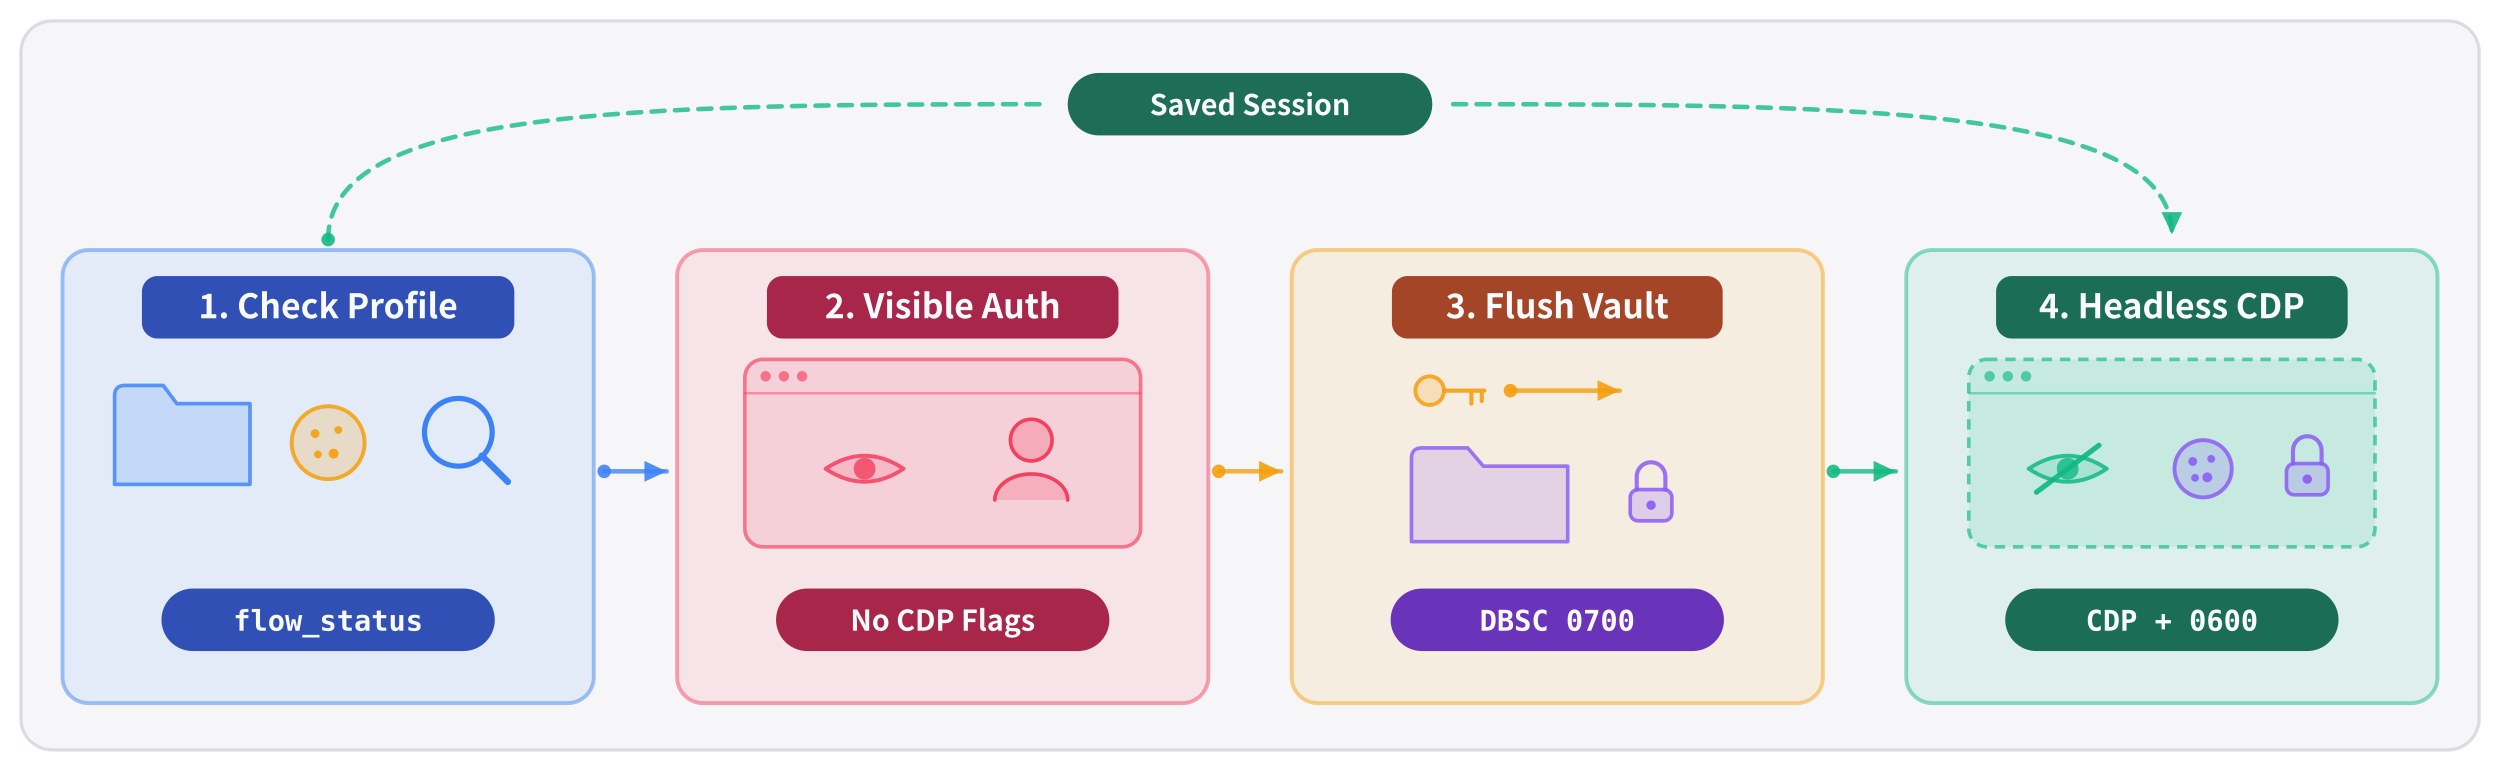
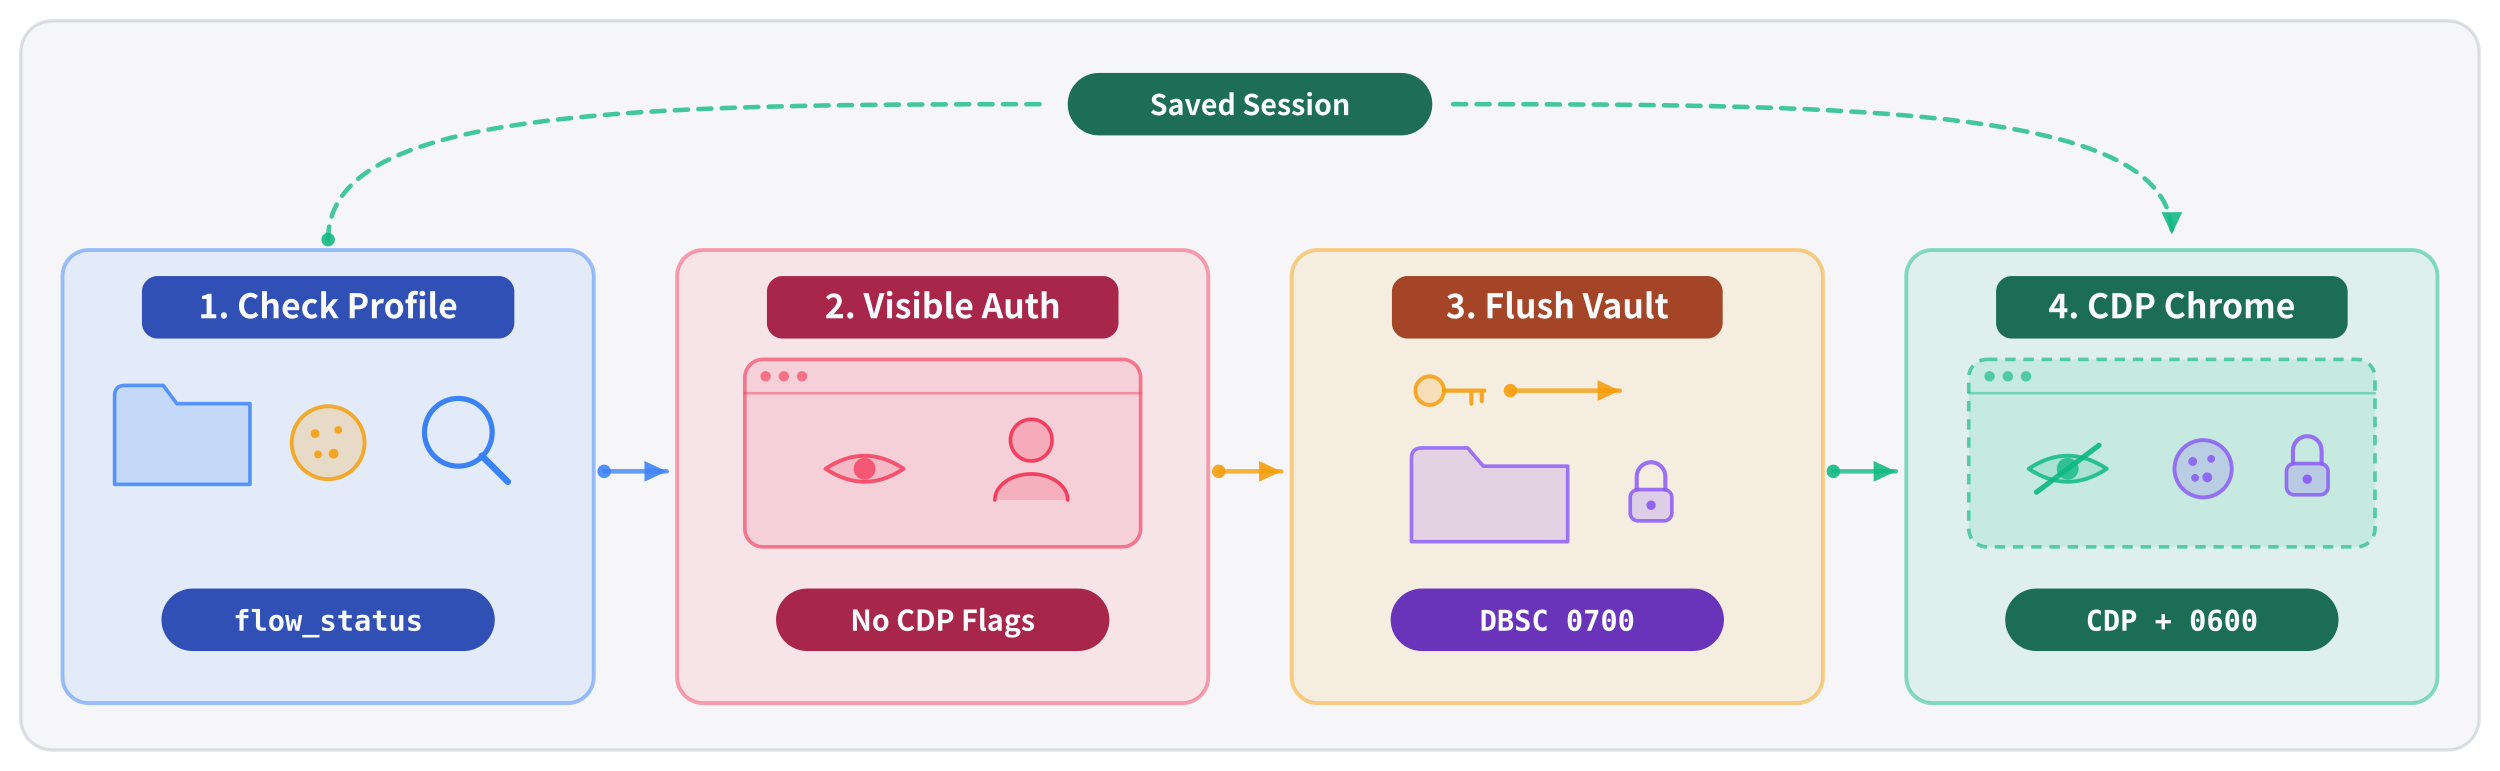
<svg xmlns="http://www.w3.org/2000/svg" viewBox="0 0 960 296" width="100%" role="img" aria-labelledby="svg-title svg-desc">
  <style>
    path, line, polyline, polygon { stroke-linecap: round; stroke-linejoin: round; }
    text { font-family: system-ui, -apple-system, 'Segoe UI', 'PingFang SC', 'Hiragino Sans', 'Noto Sans CJK SC', 'Noto Sans JP', sans-serif; }
    .mono { font-family: ui-monospace, 'SFMono-Regular', Menlo, Consolas, monospace; }
    .h1 { font-size: 13px; font-weight: 700; fill: #f8fafc; }
    .lbl { font-size: 11.5px; font-weight: 600; fill: #f8fafc; }
    .badge { font-size: 11.5px; font-weight: 600; fill: #f8fafc; }
    .pill { font-size: 11px; font-weight: 700; fill: #f8fafc; }
  </style>
  <defs>
    <marker id="arrow-blue" viewBox="0 0 10 10" refX="8.5" refY="5" markerWidth="6.5" markerHeight="6.5" orient="auto-start-reverse">
      <path d="M 1 1.5 L 8.5 5 L 1 8.5 z" fill="#3b82f6" fill-opacity="0.88" />
    </marker>
    <marker id="arrow-teal" viewBox="0 0 10 10" refX="8.5" refY="5" markerWidth="6.5" markerHeight="6.5" orient="auto-start-reverse">
      <path d="M 1 1.5 L 8.5 5 L 1 8.5 z" fill="#10b981" fill-opacity="0.88" />
    </marker>
    <marker id="arrow-amber" viewBox="0 0 10 10" refX="8.5" refY="5" markerWidth="6.5" markerHeight="6.5" orient="auto-start-reverse">
      <path d="M 1 1.5 L 8.5 5 L 1 8.5 z" fill="#f59e0b" fill-opacity="0.88" />
    </marker>
    <marker id="arrow-purple" viewBox="0 0 10 10" refX="8.5" refY="5" markerWidth="6.5" markerHeight="6.5" orient="auto-start-reverse">
      <path d="M 1 1.5 L 8.5 5 L 1 8.5 z" fill="#8b5cf6" fill-opacity="0.88" />
    </marker>
    <marker id="arrow-rose" viewBox="0 0 10 10" refX="8.5" refY="5" markerWidth="6.5" markerHeight="6.5" orient="auto-start-reverse">
      <path d="M 1 1.5 L 8.5 5 L 1 8.5 z" fill="#f43f5e" fill-opacity="0.88" />
    </marker>
    <marker id="arrow-slate" viewBox="0 0 10 10" refX="8.5" refY="5" markerWidth="6.5" markerHeight="6.5" orient="auto-start-reverse">
      <path d="M 1 1.5 L 8.5 5 L 1 8.5 z" fill="#64748b" fill-opacity="0.88" />
    </marker>
  </defs>
  <rect x="8" y="8" width="944" height="280" rx="12" fill="#64748b" fill-opacity="0.06" stroke="#64748b" stroke-opacity="0.22" stroke-width="1.25" />
  <path d="M 126 92 C 126 42, 240 40, 402.0 40" fill="none" stroke="#10b981" stroke-opacity="0.78" stroke-width="1.75" stroke-dasharray="5 4" />
  <circle data-anchor="1" cx="126" cy="92" r="2.6" fill="#10b981" fill-opacity="0.88" />
  <rect data-capsule="1" x="410.0" y="28.0" width="140" height="24.0" rx="12.0" fill="#065f46" fill-opacity="0.90" stroke="none" />
  <text x="480.0" y="44.2" text-anchor="middle" class="pill" fill="#f8fafc">Saved Session</text>
  <path d="M 558.0 40 C 720 40, 834 42, 834 90" fill="none" stroke="#10b981" stroke-opacity="0.78" stroke-width="1.75" marker-end="url(#arrow-teal)" stroke-dasharray="5 4" />
  <rect x="24" y="96" width="204" height="174" rx="10" fill="#3b82f6" fill-opacity="0.1" stroke="#3b82f6" stroke-opacity="0.48" stroke-width="1.5" />
  <rect data-capsule="1" x="54.5" y="106.0" width="143" height="24.0" rx="6.0" fill="#1e40af" fill-opacity="0.90" stroke="none" />
  <text x="126.0" y="122.2" text-anchor="middle" class="h1" fill="#f8fafc">1. Check Profile</text>
  <path d="M 44 152 L 44 186 L 96 186 L 96 155 L 67.9 155 L 62.7 148 L 48 148 Q 44 148 44 152 Z" fill="#3b82f6" fill-opacity="0.18" stroke="#3b82f6" stroke-opacity="0.82" stroke-width="1.4" />
  <circle cx="126" cy="170" r="14" fill="#f59e0b" fill-opacity="0.20" stroke="#f59e0b" stroke-opacity="0.84" stroke-width="1.5" />
  <circle cx="121.0" cy="166.5" r="1.7" fill="#f59e0b" fill-opacity="0.88" />
  <circle cx="129.9" cy="165.1" r="1.5" fill="#f59e0b" fill-opacity="0.88" />
  <circle cx="128.1" cy="174.2" r="1.9" fill="#f59e0b" fill-opacity="0.88" />
  <circle cx="122.1" cy="174.5" r="1.5" fill="#f59e0b" fill-opacity="0.88" />
  <circle cx="176" cy="166" r="13" fill="none" stroke="#3b82f6" stroke-width="2" />
  <line x1="185" y1="175" x2="195" y2="185" stroke="#3b82f6" stroke-width="2.5" />
  <rect data-capsule="1" x="62.0" y="226.0" width="128" height="24.0" rx="12.0" fill="#1e40af" fill-opacity="0.90" stroke="none" />
  <text x="126.0" y="242.2" text-anchor="middle" class="pill mono" fill="#f8fafc">flow_status</text>
  <path d="M 232 181 L 256 181" fill="none" stroke="#3b82f6" stroke-opacity="0.78" stroke-width="1.75" marker-end="url(#arrow-blue)" />
  <circle data-anchor="1" cx="232" cy="181" r="2.6" fill="#3b82f6" fill-opacity="0.88" />
  <rect x="260" y="96" width="204" height="174" rx="10" fill="#f43f5e" fill-opacity="0.1" stroke="#f43f5e" stroke-opacity="0.48" stroke-width="1.5" />
  <rect data-capsule="1" x="294.5" y="106.0" width="135" height="24.0" rx="6.0" fill="#9f1239" fill-opacity="0.90" stroke="none" />
  <text x="362.0" y="122.2" text-anchor="middle" class="h1" fill="#f8fafc">2. Visible Auth</text>
  <rect x="286" y="138" width="152" height="72" rx="7" fill="#f43f5e" fill-opacity="0.12" stroke="#f43f5e" stroke-opacity="0.65" stroke-width="1.4" />
  <line x1="286" y1="151" x2="438" y2="151" stroke="#f43f5e" stroke-opacity="0.45" stroke-width="1" />
  <circle cx="294" cy="144.5" r="2" fill="#f43f5e" fill-opacity="0.65" />
  <circle cx="301" cy="144.5" r="2" fill="#f43f5e" fill-opacity="0.65" />
  <circle cx="308" cy="144.5" r="2" fill="#f43f5e" fill-opacity="0.65" />
  <path d="M 317 180 Q 332 170 347 180 Q 332 190 317 180 Z" fill="#f43f5e" fill-opacity="0.16" stroke="#f43f5e" stroke-opacity="0.85" stroke-width="1.5" />
  <circle cx="332" cy="180" r="4.2" fill="#f43f5e" fill-opacity="0.80" />
  <circle cx="396" cy="169" r="8" fill="#f43f5e" fill-opacity="0.25" stroke="#f43f5e" stroke-width="1.4" />
  <path d="M 382 192 A 14 10 0 0 1 410 192" fill="#f43f5e" fill-opacity="0.22" stroke="#f43f5e" stroke-width="1.4" />
  <rect data-capsule="1" x="298.0" y="226.0" width="128" height="24.0" rx="12.0" fill="#9f1239" fill-opacity="0.90" stroke="none" />
  <text x="362.0" y="242.2" text-anchor="middle" class="pill" fill="#f8fafc">No CDP Flags</text>
  <path d="M 468 181 L 492 181" fill="none" stroke="#f59e0b" stroke-opacity="0.78" stroke-width="1.75" marker-end="url(#arrow-amber)" />
  <circle data-anchor="1" cx="468" cy="181" r="2.6" fill="#f59e0b" fill-opacity="0.88" />
  <rect x="496" y="96" width="204" height="174" rx="10" fill="#f59e0b" fill-opacity="0.1" stroke="#f59e0b" stroke-opacity="0.48" stroke-width="1.5" />
  <rect data-capsule="1" x="534.5" y="106.0" width="127" height="24.0" rx="6.0" fill="#9a3412" fill-opacity="0.90" stroke="none" />
  <text x="598.0" y="122.2" text-anchor="middle" class="h1" fill="#f8fafc">3. Flush Vault</text>
  <circle cx="549" cy="150" r="5.5" fill="#f59e0b" fill-opacity="0.18" stroke="#f59e0b" stroke-opacity="0.85" stroke-width="1.5" />
  <path d="M 554.5 150 L 570 150 M 565 150 L 565 155 M 569 150 L 569 154" fill="none" stroke="#f59e0b" stroke-opacity="0.88" stroke-width="1.6" />
  <path d="M 580 150 L 622 150" fill="none" stroke="#f59e0b" stroke-opacity="0.78" stroke-width="1.75" marker-end="url(#arrow-amber)" />
  <circle data-anchor="1" cx="580" cy="150" r="2.6" fill="#f59e0b" fill-opacity="0.88" />
  <path d="M 542 176 L 542 208 L 602 208 L 602 179 L 569.6 179 L 563.6 172 L 546 172 Q 542 172 542 176 Z" fill="#8b5cf6" fill-opacity="0.18" stroke="#8b5cf6" stroke-opacity="0.82" stroke-width="1.4" />
  <path d="M 628.5 188 L 628.5 183 A 5.5 5.5 0 0 1 639.5 183 L 639.5 188" fill="none" stroke="#8b5cf6" stroke-opacity="0.85" stroke-width="1.6" />
  <rect x="626" y="188" width="16" height="12" rx="3" fill="#8b5cf6" fill-opacity="0.22" stroke="#8b5cf6" stroke-opacity="0.85" stroke-width="1.4" />
  <circle cx="634" cy="194" r="1.8" fill="#8b5cf6" fill-opacity="0.92" />
  <rect data-capsule="1" x="534.0" y="226.0" width="128" height="24.0" rx="12.0" fill="#5b21b6" fill-opacity="0.90" stroke="none" />
  <text x="598.0" y="242.2" text-anchor="middle" class="pill mono" fill="#f8fafc">DBSC 0700</text>
  <path d="M 704 181 L 728 181" fill="none" stroke="#10b981" stroke-opacity="0.78" stroke-width="1.75" marker-end="url(#arrow-teal)" />
  <circle data-anchor="1" cx="704" cy="181" r="2.6" fill="#10b981" fill-opacity="0.88" />
  <rect x="732" y="96" width="204" height="174" rx="10" fill="#10b981" fill-opacity="0.1" stroke="#10b981" stroke-opacity="0.48" stroke-width="1.5" />
  <rect data-capsule="1" x="766.5" y="106.0" width="135" height="24.0" rx="6.0" fill="#065f46" fill-opacity="0.90" stroke="none" />
-   <text x="834.0" y="122.2" text-anchor="middle" class="h1" fill="#f8fafc">4. Headless CDP</text>
+   <text x="834.0" y="122.2" text-anchor="middle" class="h1" fill="#f8fafc">4. CDP Chrome</text>
  <rect x="756" y="138" width="156" height="72" rx="7" fill="#10b981" fill-opacity="0.12" stroke="#10b981" stroke-opacity="0.65" stroke-width="1.4" stroke-dasharray="4 3" />
  <line x1="756" y1="151" x2="912" y2="151" stroke="#10b981" stroke-opacity="0.45" stroke-width="1" />
  <circle cx="764" cy="144.5" r="2" fill="#10b981" fill-opacity="0.65" />
  <circle cx="771" cy="144.5" r="2" fill="#10b981" fill-opacity="0.65" />
  <circle cx="778" cy="144.5" r="2" fill="#10b981" fill-opacity="0.65" />
  <path d="M 779 180 Q 794 170 809 180 Q 794 190 779 180 Z" fill="#10b981" fill-opacity="0.16" stroke="#10b981" stroke-opacity="0.85" stroke-width="1.5" />
  <circle cx="794" cy="180" r="4.2" fill="#10b981" fill-opacity="0.80" />
  <line x1="782" y1="189" x2="806" y2="171" stroke="#10b981" stroke-opacity="0.92" stroke-width="2" />
  <circle cx="846" cy="180" r="11" fill="#8b5cf6" fill-opacity="0.20" stroke="#8b5cf6" stroke-opacity="0.84" stroke-width="1.5" />
  <circle cx="842.0" cy="177.2" r="1.7" fill="#8b5cf6" fill-opacity="0.88" />
  <circle cx="849.1" cy="176.2" r="1.5" fill="#8b5cf6" fill-opacity="0.88" />
  <circle cx="847.6" cy="183.3" r="1.9" fill="#8b5cf6" fill-opacity="0.88" />
  <circle cx="842.9" cy="183.5" r="1.5" fill="#8b5cf6" fill-opacity="0.88" />
  <path d="M 880.5 178 L 880.5 173 A 5.5 5.5 0 0 1 891.5 173 L 891.5 178" fill="none" stroke="#8b5cf6" stroke-opacity="0.85" stroke-width="1.6" />
  <rect x="878" y="178" width="16" height="12" rx="3" fill="#8b5cf6" fill-opacity="0.22" stroke="#8b5cf6" stroke-opacity="0.85" stroke-width="1.4" />
  <circle cx="886" cy="184" r="1.8" fill="#8b5cf6" fill-opacity="0.92" />
  <rect data-capsule="1" x="770.0" y="226.0" width="128" height="24.0" rx="12.0" fill="#065f46" fill-opacity="0.90" stroke="none" />
  <text x="834.0" y="242.2" text-anchor="middle" class="pill mono" fill="#f8fafc">CDP + 0600</text>
</svg>
